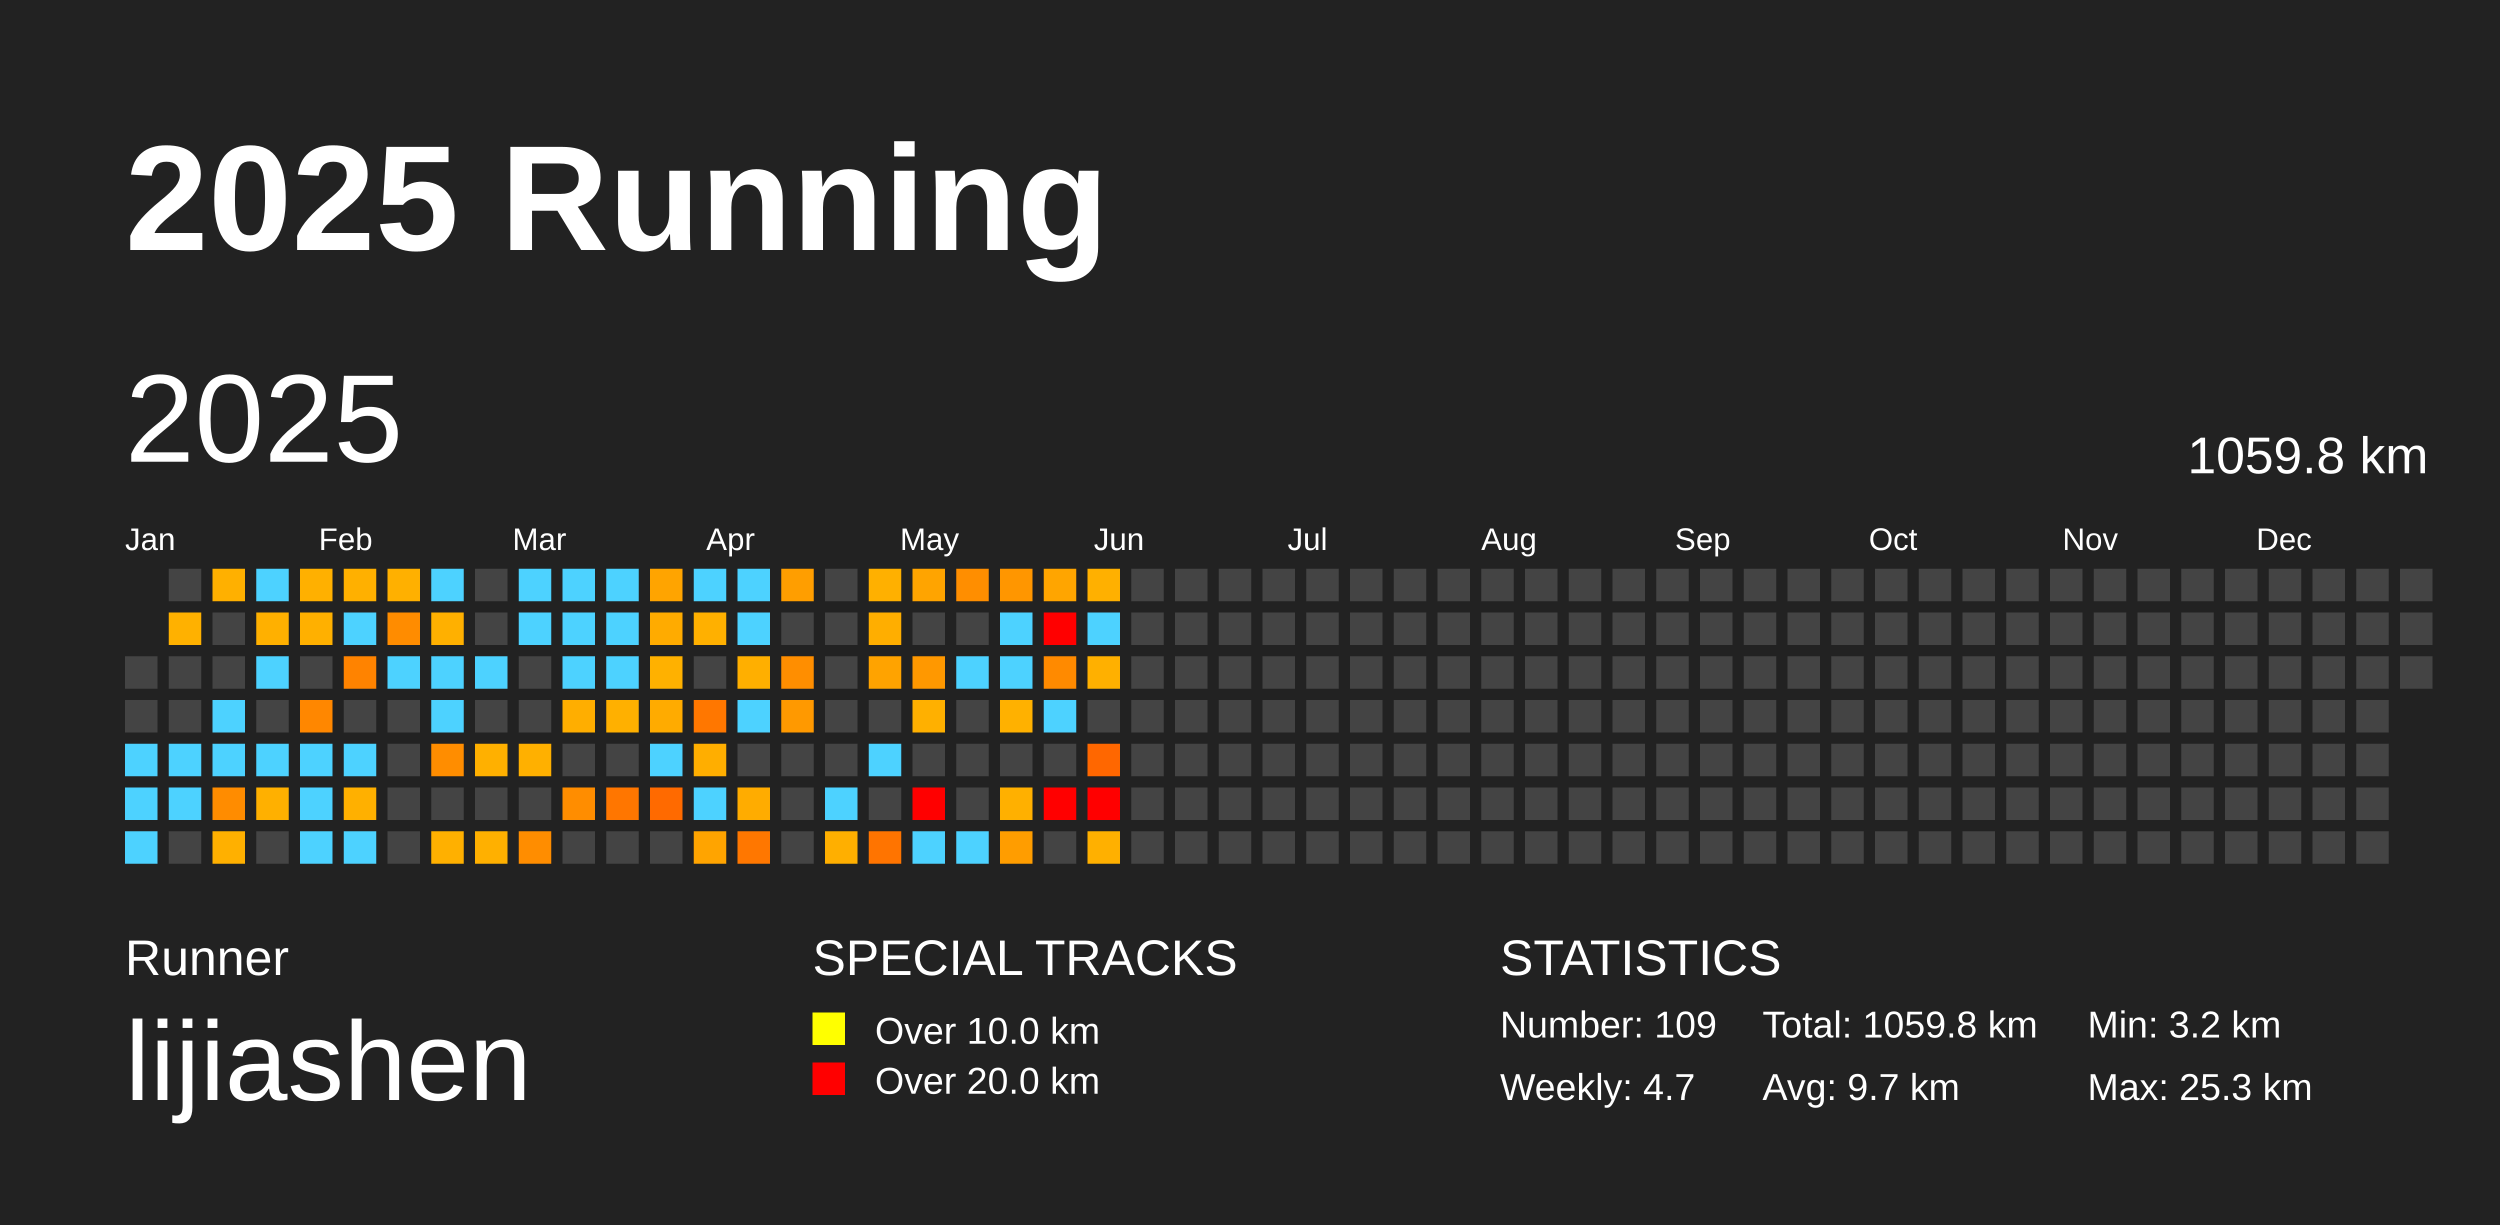
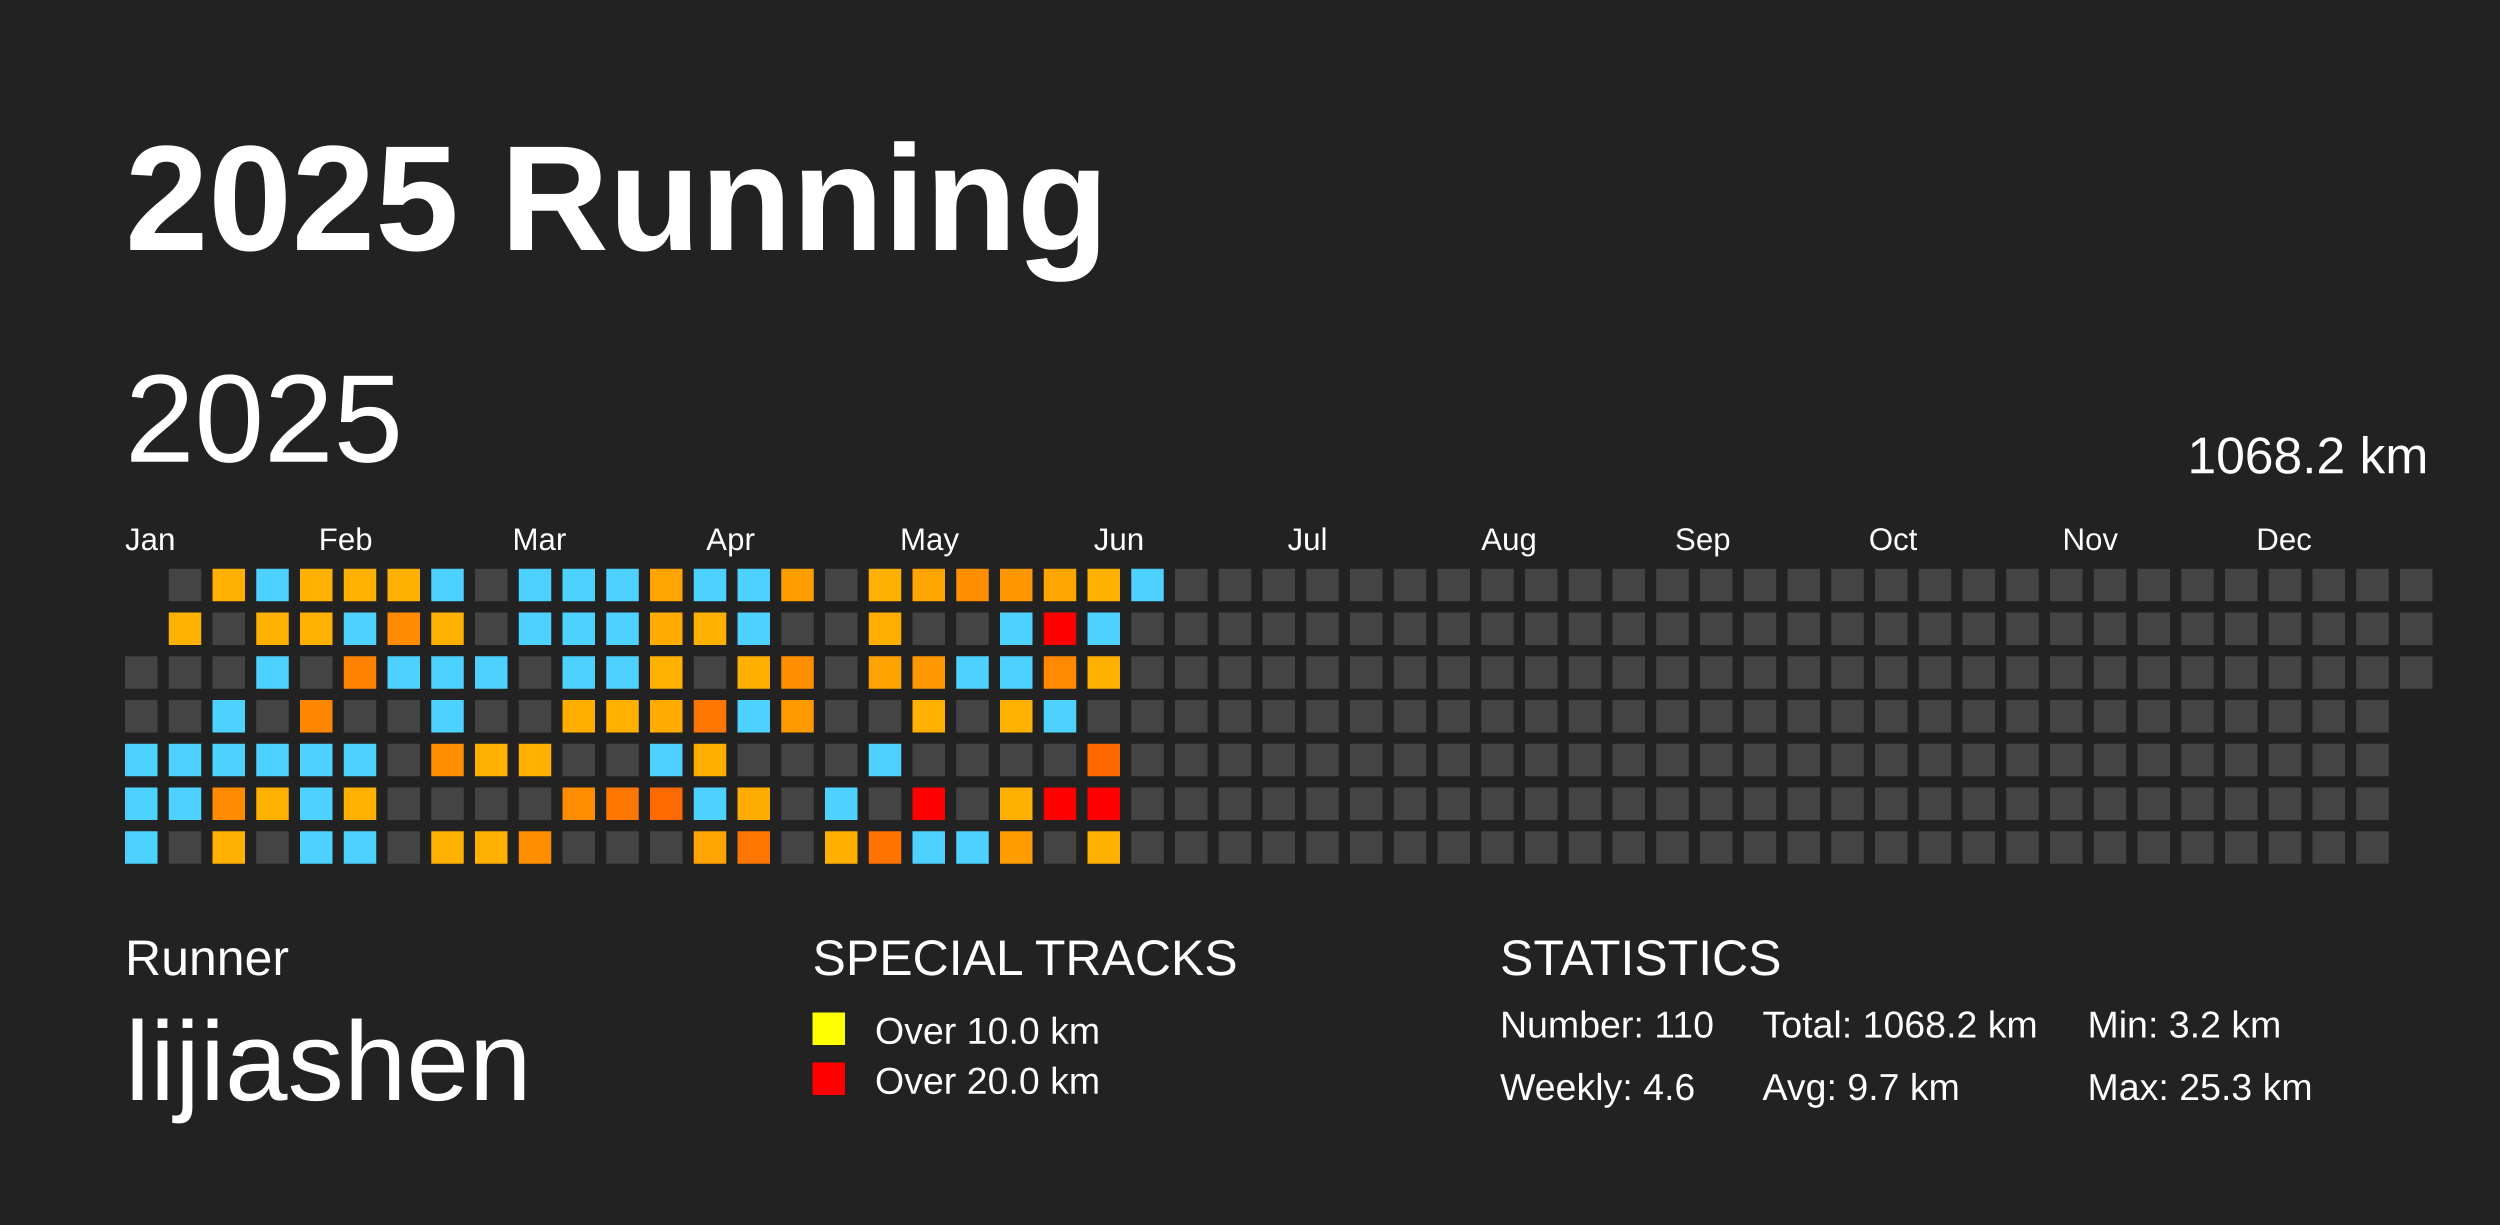
<svg xmlns="http://www.w3.org/2000/svg" baseProfile="full" height="98mm" version="1.1" viewBox="0,0,200,98" width="200mm">
  <defs />
  <rect fill="#222222" height="98" width="200" x="0" y="0" />
  <text fill="#FFFFFF" style="font-size:12px; font-family:Arial; font-weight:bold;" x="10" y="20">2025 Running</text>
  <text fill="#FFFFFF" style="font-size:4px; font-family:Arial" x="10" y="78">Runner</text>
  <text fill="#FFFFFF" style="font-size:9px; font-family:Arial" x="10" y="88">lijiashen</text>
  <text fill="#FFFFFF" style="font-size:4px; font-family:Arial" x="65" y="78">SPECIAL TRACKS</text>
  <rect fill="yellow" height="2.6" width="2.6" x="65" y="81" />
  <text fill="#FFFFFF" style="font-size:3px; font-family:Arial" x="70" y="83.5">Over 10.0 km</text>
  <rect fill="red" height="2.6" width="2.6" x="65" y="85" />
  <text fill="#FFFFFF" style="font-size:3px; font-family:Arial" x="70" y="87.5">Over 20.0 km</text>
  <text fill="#FFFFFF" style="font-size:4px; font-family:Arial" x="120" y="78">STATISTICS</text>
-   <text fill="#FFFFFF" style="font-size:3px; font-family:Arial" x="120" y="83">Number: 109</text>
-   <text fill="#FFFFFF" style="font-size:3px; font-family:Arial" x="120" y="88">Weekly: 4.7</text>
-   <text fill="#FFFFFF" style="font-size:3px; font-family:Arial" x="141" y="83">Total: 1059.8 km</text>
+   <text fill="#FFFFFF" style="font-size:3px; font-family:Arial" x="120" y="83">Number: 110</text>
+   <text fill="#FFFFFF" style="font-size:3px; font-family:Arial" x="120" y="88">Weekly: 4.6</text>
+   <text fill="#FFFFFF" style="font-size:3px; font-family:Arial" x="141" y="83">Total: 1068.2 km</text>
  <text fill="#FFFFFF" style="font-size:3px; font-family:Arial" x="141" y="88">Avg: 9.7 km</text>
  <text fill="#FFFFFF" style="font-size:3px; font-family:Arial" x="167" y="83">Min: 3.2 km</text>
  <text fill="#FFFFFF" style="font-size:3px; font-family:Arial" x="167" y="88">Max: 25.3 km</text>
  <text dominant-baseline="hanging" fill="#FFFFFF" style="font-size:10.0px; font-family:Arial;" x="10" y="30">2025</text>
-   <text dominant-baseline="hanging" fill="#FFFFFF" style="font-size:4.125px; font-family:Arial;" x="175" y="35">1059.8 km</text>
+   <text dominant-baseline="hanging" fill="#FFFFFF" style="font-size:4.125px; font-family:Arial;" x="175" y="35">1068.2 km</text>
  <text fill="#FFFFFF" style="font-size:2.5px; font-family:Arial" x="10.0" y="44">Jan</text>
  <text fill="#FFFFFF" style="font-size:2.5px; font-family:Arial" x="25.5" y="44">Feb</text>
  <text fill="#FFFFFF" style="font-size:2.5px; font-family:Arial" x="41.0" y="44">Mar</text>
  <text fill="#FFFFFF" style="font-size:2.5px; font-family:Arial" x="56.5" y="44">Apr</text>
  <text fill="#FFFFFF" style="font-size:2.5px; font-family:Arial" x="72.0" y="44">May</text>
  <text fill="#FFFFFF" style="font-size:2.5px; font-family:Arial" x="87.5" y="44">Jun</text>
  <text fill="#FFFFFF" style="font-size:2.5px; font-family:Arial" x="103.0" y="44">Jul</text>
  <text fill="#FFFFFF" style="font-size:2.5px; font-family:Arial" x="118.5" y="44">Aug</text>
  <text fill="#FFFFFF" style="font-size:2.5px; font-family:Arial" x="134.0" y="44">Sep</text>
  <text fill="#FFFFFF" style="font-size:2.5px; font-family:Arial" x="149.5" y="44">Oct</text>
  <text fill="#FFFFFF" style="font-size:2.5px; font-family:Arial" x="165.0" y="44">Nov</text>
  <text fill="#FFFFFF" style="font-size:2.5px; font-family:Arial" x="180.5" y="44">Dec</text>
  <rect fill="#444444" height="2.6" width="2.6" x="10.0" y="52.5" />
  <rect fill="#444444" height="2.6" width="2.6" x="10.0" y="56.0" />
  <rect fill="#4dd2ff" height="2.6" width="2.6" x="10.0" y="59.5" />
  <rect fill="#4dd2ff" height="2.6" width="2.6" x="10.0" y="63.0" />
  <rect fill="#4dd2ff" height="2.6" width="2.6" x="10.0" y="66.5" />
  <rect fill="#444444" height="2.6" width="2.6" x="13.5" y="45.5" />
  <rect fill="#ffb100" height="2.6" width="2.6" x="13.5" y="49.0" />
  <rect fill="#444444" height="2.6" width="2.6" x="13.5" y="52.5" />
  <rect fill="#444444" height="2.6" width="2.6" x="13.5" y="56.0" />
  <rect fill="#4dd2ff" height="2.6" width="2.6" x="13.5" y="59.5" />
  <rect fill="#4dd2ff" height="2.6" width="2.6" x="13.5" y="63.0" />
  <rect fill="#444444" height="2.6" width="2.6" x="13.5" y="66.5" />
  <rect fill="#ffb000" height="2.6" width="2.6" x="17.0" y="45.5" />
  <rect fill="#444444" height="2.6" width="2.6" x="17.0" y="49.0" />
  <rect fill="#444444" height="2.6" width="2.6" x="17.0" y="52.5" />
  <rect fill="#4dd2ff" height="2.6" width="2.6" x="17.0" y="56.0" />
  <rect fill="#4dd2ff" height="2.6" width="2.6" x="17.0" y="59.5" />
  <rect fill="#ff8c00" height="2.6" width="2.6" x="17.0" y="63.0" />
  <rect fill="#ffb000" height="2.6" width="2.6" x="17.0" y="66.5" />
  <rect fill="#4dd2ff" height="2.6" width="2.6" x="20.5" y="45.5" />
  <rect fill="#ffb000" height="2.6" width="2.6" x="20.5" y="49.0" />
  <rect fill="#4dd2ff" height="2.6" width="2.6" x="20.5" y="52.5" />
  <rect fill="#444444" height="2.6" width="2.6" x="20.5" y="56.0" />
  <rect fill="#4dd2ff" height="2.6" width="2.6" x="20.5" y="59.5" />
  <rect fill="#ffb000" height="2.6" width="2.6" x="20.5" y="63.0" />
  <rect fill="#444444" height="2.6" width="2.6" x="20.5" y="66.5" />
  <rect fill="#ffb000" height="2.6" width="2.6" x="24.0" y="45.5" />
  <rect fill="#ffb000" height="2.6" width="2.6" x="24.0" y="49.0" />
  <rect fill="#444444" height="2.6" width="2.6" x="24.0" y="52.5" />
  <rect fill="#ff8700" height="2.6" width="2.6" x="24.0" y="56.0" />
  <rect fill="#4dd2ff" height="2.6" width="2.6" x="24.0" y="59.5" />
  <rect fill="#4dd2ff" height="2.6" width="2.6" x="24.0" y="63.0" />
  <rect fill="#4dd2ff" height="2.6" width="2.6" x="24.0" y="66.5" />
  <rect fill="#ffb000" height="2.6" width="2.6" x="27.5" y="45.5" />
  <rect fill="#4dd2ff" height="2.6" width="2.6" x="27.5" y="49.0" />
  <rect fill="#ff8300" height="2.6" width="2.6" x="27.5" y="52.5" />
  <rect fill="#444444" height="2.6" width="2.6" x="27.5" y="56.0" />
  <rect fill="#4dd2ff" height="2.6" width="2.6" x="27.5" y="59.5" />
  <rect fill="#ffb000" height="2.6" width="2.6" x="27.5" y="63.0" />
  <rect fill="#4dd2ff" height="2.6" width="2.6" x="27.5" y="66.5" />
  <rect fill="#ffb000" height="2.6" width="2.6" x="31.0" y="45.5" />
  <rect fill="#ff8c00" height="2.6" width="2.6" x="31.0" y="49.0" />
  <rect fill="#4dd2ff" height="2.6" width="2.6" x="31.0" y="52.5" />
  <rect fill="#444444" height="2.6" width="2.6" x="31.0" y="56.0" />
  <rect fill="#444444" height="2.6" width="2.6" x="31.0" y="59.5" />
  <rect fill="#444444" height="2.6" width="2.6" x="31.0" y="63.0" />
  <rect fill="#444444" height="2.6" width="2.6" x="31.0" y="66.5" />
  <rect fill="#4dd2ff" height="2.6" width="2.6" x="34.5" y="45.5" />
  <rect fill="#ffb000" height="2.6" width="2.6" x="34.5" y="49.0" />
  <rect fill="#4dd2ff" height="2.6" width="2.6" x="34.5" y="52.5" />
  <rect fill="#4dd2ff" height="2.6" width="2.6" x="34.5" y="56.0" />
  <rect fill="#ff8d00" height="2.6" width="2.6" x="34.5" y="59.5" />
  <rect fill="#444444" height="2.6" width="2.6" x="34.5" y="63.0" />
  <rect fill="#ffb000" height="2.6" width="2.6" x="34.5" y="66.5" />
  <rect fill="#444444" height="2.6" width="2.6" x="38.0" y="45.5" />
  <rect fill="#444444" height="2.6" width="2.6" x="38.0" y="49.0" />
  <rect fill="#4dd2ff" height="2.6" width="2.6" x="38.0" y="52.5" />
  <rect fill="#444444" height="2.6" width="2.6" x="38.0" y="56.0" />
  <rect fill="#ffb000" height="2.6" width="2.6" x="38.0" y="59.5" />
  <rect fill="#444444" height="2.6" width="2.6" x="38.0" y="63.0" />
  <rect fill="#ffb000" height="2.6" width="2.6" x="38.0" y="66.5" />
  <rect fill="#4dd2ff" height="2.6" width="2.6" x="41.5" y="45.5" />
  <rect fill="#4dd2ff" height="2.6" width="2.6" x="41.5" y="49.0" />
  <rect fill="#444444" height="2.6" width="2.6" x="41.5" y="52.5" />
  <rect fill="#444444" height="2.6" width="2.6" x="41.5" y="56.0" />
  <rect fill="#ffb000" height="2.6" width="2.6" x="41.5" y="59.5" />
  <rect fill="#444444" height="2.6" width="2.6" x="41.5" y="63.0" />
  <rect fill="#ff8d00" height="2.6" width="2.6" x="41.5" y="66.5" />
  <rect fill="#4dd2ff" height="2.6" width="2.6" x="45.0" y="45.5" />
  <rect fill="#4dd2ff" height="2.6" width="2.6" x="45.0" y="49.0" />
  <rect fill="#4dd2ff" height="2.6" width="2.6" x="45.0" y="52.5" />
  <rect fill="#ffae00" height="2.6" width="2.6" x="45.0" y="56.0" />
  <rect fill="#444444" height="2.6" width="2.6" x="45.0" y="59.5" />
  <rect fill="#ff8d00" height="2.6" width="2.6" x="45.0" y="63.0" />
  <rect fill="#444444" height="2.6" width="2.6" x="45.0" y="66.5" />
  <rect fill="#4dd2ff" height="2.6" width="2.6" x="48.5" y="45.5" />
  <rect fill="#4dd2ff" height="2.6" width="2.6" x="48.5" y="49.0" />
  <rect fill="#4dd2ff" height="2.6" width="2.6" x="48.5" y="52.5" />
  <rect fill="#ffb000" height="2.6" width="2.6" x="48.5" y="56.0" />
  <rect fill="#444444" height="2.6" width="2.6" x="48.5" y="59.5" />
  <rect fill="#ff7600" height="2.6" width="2.6" x="48.5" y="63.0" />
  <rect fill="#444444" height="2.6" width="2.6" x="48.5" y="66.5" />
  <rect fill="#ffa400" height="2.6" width="2.6" x="52.0" y="45.5" />
  <rect fill="#ffab00" height="2.6" width="2.6" x="52.0" y="49.0" />
  <rect fill="#ffb100" height="2.6" width="2.6" x="52.0" y="52.5" />
  <rect fill="#ffab00" height="2.6" width="2.6" x="52.0" y="56.0" />
  <rect fill="#4dd2ff" height="2.6" width="2.6" x="52.0" y="59.5" />
  <rect fill="#ff6a00" height="2.6" width="2.6" x="52.0" y="63.0" />
  <rect fill="#444444" height="2.6" width="2.6" x="52.0" y="66.5" />
  <rect fill="#4dd2ff" height="2.6" width="2.6" x="55.5" y="45.5" />
  <rect fill="#ffb000" height="2.6" width="2.6" x="55.5" y="49.0" />
  <rect fill="#444444" height="2.6" width="2.6" x="55.5" y="52.5" />
  <rect fill="#ff7700" height="2.6" width="2.6" x="55.5" y="56.0" />
  <rect fill="#ffae00" height="2.6" width="2.6" x="55.5" y="59.5" />
  <rect fill="#4dd2ff" height="2.6" width="2.6" x="55.5" y="63.0" />
  <rect fill="#ffa400" height="2.6" width="2.6" x="55.5" y="66.5" />
  <rect fill="#4dd2ff" height="2.6" width="2.6" x="59.0" y="45.5" />
  <rect fill="#4dd2ff" height="2.6" width="2.6" x="59.0" y="49.0" />
  <rect fill="#ffaf00" height="2.6" width="2.6" x="59.0" y="52.5" />
  <rect fill="#4dd2ff" height="2.6" width="2.6" x="59.0" y="56.0" />
  <rect fill="#444444" height="2.6" width="2.6" x="59.0" y="59.5" />
  <rect fill="#ffac00" height="2.6" width="2.6" x="59.0" y="63.0" />
  <rect fill="#ff7700" height="2.6" width="2.6" x="59.0" y="66.5" />
  <rect fill="#ff9e00" height="2.6" width="2.6" x="62.5" y="45.5" />
  <rect fill="#444444" height="2.6" width="2.6" x="62.5" y="49.0" />
  <rect fill="#ff8e00" height="2.6" width="2.6" x="62.5" y="52.5" />
  <rect fill="#ff9900" height="2.6" width="2.6" x="62.5" y="56.0" />
  <rect fill="#444444" height="2.6" width="2.6" x="62.5" y="59.5" />
  <rect fill="#444444" height="2.6" width="2.6" x="62.5" y="63.0" />
  <rect fill="#444444" height="2.6" width="2.6" x="62.5" y="66.5" />
  <rect fill="#444444" height="2.6" width="2.6" x="66.0" y="45.5" />
  <rect fill="#444444" height="2.6" width="2.6" x="66.0" y="49.0" />
  <rect fill="#444444" height="2.6" width="2.6" x="66.0" y="52.5" />
  <rect fill="#444444" height="2.6" width="2.6" x="66.0" y="56.0" />
  <rect fill="#444444" height="2.6" width="2.6" x="66.0" y="59.5" />
  <rect fill="#4dd2ff" height="2.6" width="2.6" x="66.0" y="63.0" />
  <rect fill="#ffaf00" height="2.6" width="2.6" x="66.0" y="66.5" />
  <rect fill="#ffb000" height="2.6" width="2.6" x="69.5" y="45.5" />
  <rect fill="#ffae00" height="2.6" width="2.6" x="69.5" y="49.0" />
  <rect fill="#ffa300" height="2.6" width="2.6" x="69.5" y="52.5" />
  <rect fill="#444444" height="2.6" width="2.6" x="69.5" y="56.0" />
  <rect fill="#4dd2ff" height="2.6" width="2.6" x="69.5" y="59.5" />
  <rect fill="#444444" height="2.6" width="2.6" x="69.5" y="63.0" />
  <rect fill="#ff7400" height="2.6" width="2.6" x="69.5" y="66.5" />
  <rect fill="#ffa400" height="2.6" width="2.6" x="73.0" y="45.5" />
  <rect fill="#444444" height="2.6" width="2.6" x="73.0" y="49.0" />
  <rect fill="#ff9800" height="2.6" width="2.6" x="73.0" y="52.5" />
  <rect fill="#ffb000" height="2.6" width="2.6" x="73.0" y="56.0" />
  <rect fill="#444444" height="2.6" width="2.6" x="73.0" y="59.5" />
  <rect fill="red" height="2.6" width="2.6" x="73.0" y="63.0" />
  <rect fill="#4dd2ff" height="2.6" width="2.6" x="73.0" y="66.5" />
  <rect fill="#ff8e00" height="2.6" width="2.6" x="76.5" y="45.5" />
  <rect fill="#444444" height="2.6" width="2.6" x="76.5" y="49.0" />
  <rect fill="#4dd2ff" height="2.6" width="2.6" x="76.5" y="52.5" />
  <rect fill="#444444" height="2.6" width="2.6" x="76.5" y="56.0" />
  <rect fill="#444444" height="2.6" width="2.6" x="76.5" y="59.5" />
  <rect fill="#444444" height="2.6" width="2.6" x="76.5" y="63.0" />
  <rect fill="#4dd2ff" height="2.6" width="2.6" x="76.5" y="66.5" />
  <rect fill="#ff9600" height="2.6" width="2.6" x="80.0" y="45.5" />
  <rect fill="#4dd2ff" height="2.6" width="2.6" x="80.0" y="49.0" />
  <rect fill="#4dd2ff" height="2.6" width="2.6" x="80.0" y="52.5" />
  <rect fill="#ffb100" height="2.6" width="2.6" x="80.0" y="56.0" />
  <rect fill="#444444" height="2.6" width="2.6" x="80.0" y="59.5" />
  <rect fill="#ffb000" height="2.6" width="2.6" x="80.0" y="63.0" />
  <rect fill="#ff9d00" height="2.6" width="2.6" x="80.0" y="66.5" />
  <rect fill="#ffa500" height="2.6" width="2.6" x="83.5" y="45.5" />
  <rect fill="red" height="2.6" width="2.6" x="83.5" y="49.0" />
  <rect fill="#ff8a00" height="2.6" width="2.6" x="83.5" y="52.5" />
  <rect fill="#4dd2ff" height="2.6" width="2.6" x="83.5" y="56.0" />
  <rect fill="#444444" height="2.6" width="2.6" x="83.5" y="59.5" />
  <rect fill="red" height="2.6" width="2.6" x="83.5" y="63.0" />
  <rect fill="#444444" height="2.6" width="2.6" x="83.5" y="66.5" />
  <rect fill="#ffb000" height="2.6" width="2.6" x="87.0" y="45.5" />
  <rect fill="#4dd2ff" height="2.6" width="2.6" x="87.0" y="49.0" />
  <rect fill="#ffb000" height="2.6" width="2.6" x="87.0" y="52.5" />
  <rect fill="#444444" height="2.6" width="2.6" x="87.0" y="56.0" />
  <rect fill="#ff6700" height="2.6" width="2.6" x="87.0" y="59.5" />
  <rect fill="red" height="2.6" width="2.6" x="87.0" y="63.0" />
  <rect fill="#ffb000" height="2.6" width="2.6" x="87.0" y="66.5" />
-   <rect fill="#444444" height="2.6" width="2.6" x="90.5" y="45.5" />
+   <rect fill="#4dd2ff" height="2.6" width="2.6" x="90.5" y="45.5" />
  <rect fill="#444444" height="2.6" width="2.6" x="90.5" y="49.0" />
  <rect fill="#444444" height="2.6" width="2.6" x="90.5" y="52.5" />
  <rect fill="#444444" height="2.6" width="2.6" x="90.5" y="56.0" />
  <rect fill="#444444" height="2.6" width="2.6" x="90.5" y="59.5" />
  <rect fill="#444444" height="2.6" width="2.6" x="90.5" y="63.0" />
  <rect fill="#444444" height="2.6" width="2.6" x="90.5" y="66.5" />
  <rect fill="#444444" height="2.6" width="2.6" x="94.0" y="45.5" />
  <rect fill="#444444" height="2.6" width="2.6" x="94.0" y="49.0" />
  <rect fill="#444444" height="2.6" width="2.6" x="94.0" y="52.5" />
  <rect fill="#444444" height="2.6" width="2.6" x="94.0" y="56.0" />
  <rect fill="#444444" height="2.6" width="2.6" x="94.0" y="59.5" />
  <rect fill="#444444" height="2.6" width="2.6" x="94.0" y="63.0" />
  <rect fill="#444444" height="2.6" width="2.6" x="94.0" y="66.5" />
  <rect fill="#444444" height="2.6" width="2.6" x="97.5" y="45.5" />
  <rect fill="#444444" height="2.6" width="2.6" x="97.5" y="49.0" />
  <rect fill="#444444" height="2.6" width="2.6" x="97.5" y="52.5" />
  <rect fill="#444444" height="2.6" width="2.6" x="97.5" y="56.0" />
  <rect fill="#444444" height="2.6" width="2.6" x="97.5" y="59.5" />
  <rect fill="#444444" height="2.6" width="2.6" x="97.5" y="63.0" />
  <rect fill="#444444" height="2.6" width="2.6" x="97.5" y="66.5" />
  <rect fill="#444444" height="2.6" width="2.6" x="101.0" y="45.5" />
  <rect fill="#444444" height="2.6" width="2.6" x="101.0" y="49.0" />
  <rect fill="#444444" height="2.6" width="2.6" x="101.0" y="52.5" />
  <rect fill="#444444" height="2.6" width="2.6" x="101.0" y="56.0" />
  <rect fill="#444444" height="2.6" width="2.6" x="101.0" y="59.5" />
  <rect fill="#444444" height="2.6" width="2.6" x="101.0" y="63.0" />
  <rect fill="#444444" height="2.6" width="2.6" x="101.0" y="66.5" />
  <rect fill="#444444" height="2.6" width="2.6" x="104.5" y="45.5" />
  <rect fill="#444444" height="2.6" width="2.6" x="104.5" y="49.0" />
  <rect fill="#444444" height="2.6" width="2.6" x="104.5" y="52.5" />
  <rect fill="#444444" height="2.6" width="2.6" x="104.5" y="56.0" />
  <rect fill="#444444" height="2.6" width="2.6" x="104.5" y="59.5" />
  <rect fill="#444444" height="2.6" width="2.6" x="104.5" y="63.0" />
  <rect fill="#444444" height="2.6" width="2.6" x="104.5" y="66.5" />
  <rect fill="#444444" height="2.6" width="2.6" x="108.0" y="45.5" />
  <rect fill="#444444" height="2.6" width="2.6" x="108.0" y="49.0" />
  <rect fill="#444444" height="2.6" width="2.6" x="108.0" y="52.5" />
  <rect fill="#444444" height="2.6" width="2.6" x="108.0" y="56.0" />
  <rect fill="#444444" height="2.6" width="2.6" x="108.0" y="59.5" />
  <rect fill="#444444" height="2.6" width="2.6" x="108.0" y="63.0" />
  <rect fill="#444444" height="2.6" width="2.6" x="108.0" y="66.5" />
  <rect fill="#444444" height="2.6" width="2.6" x="111.5" y="45.5" />
  <rect fill="#444444" height="2.6" width="2.6" x="111.5" y="49.0" />
  <rect fill="#444444" height="2.6" width="2.6" x="111.5" y="52.5" />
  <rect fill="#444444" height="2.6" width="2.6" x="111.5" y="56.0" />
  <rect fill="#444444" height="2.6" width="2.6" x="111.5" y="59.5" />
  <rect fill="#444444" height="2.6" width="2.6" x="111.5" y="63.0" />
  <rect fill="#444444" height="2.6" width="2.6" x="111.5" y="66.5" />
  <rect fill="#444444" height="2.6" width="2.6" x="115.0" y="45.5" />
  <rect fill="#444444" height="2.6" width="2.6" x="115.0" y="49.0" />
  <rect fill="#444444" height="2.6" width="2.6" x="115.0" y="52.5" />
  <rect fill="#444444" height="2.6" width="2.6" x="115.0" y="56.0" />
  <rect fill="#444444" height="2.6" width="2.6" x="115.0" y="59.5" />
  <rect fill="#444444" height="2.6" width="2.6" x="115.0" y="63.0" />
  <rect fill="#444444" height="2.6" width="2.6" x="115.0" y="66.5" />
  <rect fill="#444444" height="2.6" width="2.6" x="118.5" y="45.5" />
  <rect fill="#444444" height="2.6" width="2.6" x="118.5" y="49.0" />
  <rect fill="#444444" height="2.6" width="2.6" x="118.5" y="52.5" />
  <rect fill="#444444" height="2.6" width="2.6" x="118.5" y="56.0" />
  <rect fill="#444444" height="2.6" width="2.6" x="118.5" y="59.5" />
  <rect fill="#444444" height="2.6" width="2.6" x="118.5" y="63.0" />
  <rect fill="#444444" height="2.6" width="2.6" x="118.5" y="66.5" />
  <rect fill="#444444" height="2.6" width="2.6" x="122.0" y="45.5" />
  <rect fill="#444444" height="2.6" width="2.6" x="122.0" y="49.0" />
  <rect fill="#444444" height="2.6" width="2.6" x="122.0" y="52.5" />
  <rect fill="#444444" height="2.6" width="2.6" x="122.0" y="56.0" />
  <rect fill="#444444" height="2.6" width="2.6" x="122.0" y="59.5" />
  <rect fill="#444444" height="2.6" width="2.6" x="122.0" y="63.0" />
  <rect fill="#444444" height="2.6" width="2.6" x="122.0" y="66.5" />
  <rect fill="#444444" height="2.6" width="2.6" x="125.5" y="45.5" />
  <rect fill="#444444" height="2.6" width="2.6" x="125.5" y="49.0" />
  <rect fill="#444444" height="2.6" width="2.6" x="125.5" y="52.5" />
  <rect fill="#444444" height="2.6" width="2.6" x="125.5" y="56.0" />
  <rect fill="#444444" height="2.6" width="2.6" x="125.5" y="59.5" />
  <rect fill="#444444" height="2.6" width="2.6" x="125.5" y="63.0" />
  <rect fill="#444444" height="2.6" width="2.6" x="125.5" y="66.5" />
  <rect fill="#444444" height="2.6" width="2.6" x="129.0" y="45.5" />
  <rect fill="#444444" height="2.6" width="2.6" x="129.0" y="49.0" />
  <rect fill="#444444" height="2.6" width="2.6" x="129.0" y="52.5" />
  <rect fill="#444444" height="2.6" width="2.6" x="129.0" y="56.0" />
  <rect fill="#444444" height="2.6" width="2.6" x="129.0" y="59.5" />
  <rect fill="#444444" height="2.6" width="2.6" x="129.0" y="63.0" />
  <rect fill="#444444" height="2.6" width="2.6" x="129.0" y="66.5" />
  <rect fill="#444444" height="2.6" width="2.6" x="132.5" y="45.5" />
  <rect fill="#444444" height="2.6" width="2.6" x="132.5" y="49.0" />
  <rect fill="#444444" height="2.6" width="2.6" x="132.5" y="52.5" />
  <rect fill="#444444" height="2.6" width="2.6" x="132.5" y="56.0" />
  <rect fill="#444444" height="2.6" width="2.6" x="132.5" y="59.5" />
  <rect fill="#444444" height="2.6" width="2.6" x="132.5" y="63.0" />
  <rect fill="#444444" height="2.6" width="2.6" x="132.5" y="66.5" />
  <rect fill="#444444" height="2.6" width="2.6" x="136.0" y="45.5" />
  <rect fill="#444444" height="2.6" width="2.6" x="136.0" y="49.0" />
  <rect fill="#444444" height="2.6" width="2.6" x="136.0" y="52.5" />
  <rect fill="#444444" height="2.6" width="2.6" x="136.0" y="56.0" />
  <rect fill="#444444" height="2.6" width="2.6" x="136.0" y="59.5" />
  <rect fill="#444444" height="2.6" width="2.6" x="136.0" y="63.0" />
  <rect fill="#444444" height="2.6" width="2.6" x="136.0" y="66.5" />
  <rect fill="#444444" height="2.6" width="2.6" x="139.5" y="45.5" />
  <rect fill="#444444" height="2.6" width="2.6" x="139.5" y="49.0" />
  <rect fill="#444444" height="2.6" width="2.6" x="139.5" y="52.5" />
  <rect fill="#444444" height="2.6" width="2.6" x="139.5" y="56.0" />
  <rect fill="#444444" height="2.6" width="2.6" x="139.5" y="59.5" />
  <rect fill="#444444" height="2.6" width="2.6" x="139.5" y="63.0" />
  <rect fill="#444444" height="2.6" width="2.6" x="139.5" y="66.5" />
  <rect fill="#444444" height="2.6" width="2.6" x="143.0" y="45.5" />
  <rect fill="#444444" height="2.6" width="2.6" x="143.0" y="49.0" />
  <rect fill="#444444" height="2.6" width="2.6" x="143.0" y="52.5" />
  <rect fill="#444444" height="2.6" width="2.6" x="143.0" y="56.0" />
  <rect fill="#444444" height="2.6" width="2.6" x="143.0" y="59.5" />
  <rect fill="#444444" height="2.6" width="2.6" x="143.0" y="63.0" />
  <rect fill="#444444" height="2.6" width="2.6" x="143.0" y="66.5" />
  <rect fill="#444444" height="2.6" width="2.6" x="146.5" y="45.5" />
  <rect fill="#444444" height="2.6" width="2.6" x="146.5" y="49.0" />
  <rect fill="#444444" height="2.6" width="2.6" x="146.5" y="52.5" />
  <rect fill="#444444" height="2.6" width="2.6" x="146.5" y="56.0" />
  <rect fill="#444444" height="2.6" width="2.6" x="146.5" y="59.5" />
  <rect fill="#444444" height="2.6" width="2.6" x="146.5" y="63.0" />
  <rect fill="#444444" height="2.6" width="2.6" x="146.5" y="66.5" />
  <rect fill="#444444" height="2.6" width="2.6" x="150.0" y="45.5" />
  <rect fill="#444444" height="2.6" width="2.6" x="150.0" y="49.0" />
  <rect fill="#444444" height="2.6" width="2.6" x="150.0" y="52.5" />
  <rect fill="#444444" height="2.6" width="2.6" x="150.0" y="56.0" />
  <rect fill="#444444" height="2.6" width="2.6" x="150.0" y="59.5" />
  <rect fill="#444444" height="2.6" width="2.6" x="150.0" y="63.0" />
  <rect fill="#444444" height="2.6" width="2.6" x="150.0" y="66.5" />
  <rect fill="#444444" height="2.6" width="2.6" x="153.5" y="45.5" />
  <rect fill="#444444" height="2.6" width="2.6" x="153.5" y="49.0" />
  <rect fill="#444444" height="2.6" width="2.6" x="153.5" y="52.5" />
  <rect fill="#444444" height="2.6" width="2.6" x="153.5" y="56.0" />
  <rect fill="#444444" height="2.6" width="2.6" x="153.5" y="59.5" />
  <rect fill="#444444" height="2.6" width="2.6" x="153.5" y="63.0" />
  <rect fill="#444444" height="2.6" width="2.6" x="153.5" y="66.5" />
  <rect fill="#444444" height="2.6" width="2.6" x="157.0" y="45.5" />
  <rect fill="#444444" height="2.6" width="2.6" x="157.0" y="49.0" />
  <rect fill="#444444" height="2.6" width="2.6" x="157.0" y="52.5" />
  <rect fill="#444444" height="2.6" width="2.6" x="157.0" y="56.0" />
  <rect fill="#444444" height="2.6" width="2.6" x="157.0" y="59.5" />
  <rect fill="#444444" height="2.6" width="2.6" x="157.0" y="63.0" />
  <rect fill="#444444" height="2.6" width="2.6" x="157.0" y="66.5" />
  <rect fill="#444444" height="2.6" width="2.6" x="160.5" y="45.5" />
  <rect fill="#444444" height="2.6" width="2.6" x="160.5" y="49.0" />
  <rect fill="#444444" height="2.6" width="2.6" x="160.5" y="52.5" />
  <rect fill="#444444" height="2.6" width="2.6" x="160.5" y="56.0" />
  <rect fill="#444444" height="2.6" width="2.6" x="160.5" y="59.5" />
  <rect fill="#444444" height="2.6" width="2.6" x="160.5" y="63.0" />
  <rect fill="#444444" height="2.6" width="2.6" x="160.5" y="66.5" />
  <rect fill="#444444" height="2.6" width="2.6" x="164.0" y="45.5" />
  <rect fill="#444444" height="2.6" width="2.6" x="164.0" y="49.0" />
  <rect fill="#444444" height="2.6" width="2.6" x="164.0" y="52.5" />
  <rect fill="#444444" height="2.6" width="2.6" x="164.0" y="56.0" />
  <rect fill="#444444" height="2.6" width="2.6" x="164.0" y="59.5" />
  <rect fill="#444444" height="2.6" width="2.6" x="164.0" y="63.0" />
  <rect fill="#444444" height="2.6" width="2.6" x="164.0" y="66.5" />
  <rect fill="#444444" height="2.6" width="2.6" x="167.5" y="45.5" />
  <rect fill="#444444" height="2.6" width="2.6" x="167.5" y="49.0" />
  <rect fill="#444444" height="2.6" width="2.6" x="167.5" y="52.5" />
  <rect fill="#444444" height="2.6" width="2.6" x="167.5" y="56.0" />
  <rect fill="#444444" height="2.6" width="2.6" x="167.5" y="59.5" />
  <rect fill="#444444" height="2.6" width="2.6" x="167.5" y="63.0" />
  <rect fill="#444444" height="2.6" width="2.6" x="167.5" y="66.5" />
  <rect fill="#444444" height="2.6" width="2.6" x="171.0" y="45.5" />
  <rect fill="#444444" height="2.6" width="2.6" x="171.0" y="49.0" />
  <rect fill="#444444" height="2.6" width="2.6" x="171.0" y="52.5" />
  <rect fill="#444444" height="2.6" width="2.6" x="171.0" y="56.0" />
  <rect fill="#444444" height="2.6" width="2.6" x="171.0" y="59.5" />
  <rect fill="#444444" height="2.6" width="2.6" x="171.0" y="63.0" />
  <rect fill="#444444" height="2.6" width="2.6" x="171.0" y="66.5" />
  <rect fill="#444444" height="2.6" width="2.6" x="174.5" y="45.5" />
  <rect fill="#444444" height="2.6" width="2.6" x="174.5" y="49.0" />
  <rect fill="#444444" height="2.6" width="2.6" x="174.5" y="52.5" />
  <rect fill="#444444" height="2.6" width="2.6" x="174.5" y="56.0" />
  <rect fill="#444444" height="2.6" width="2.6" x="174.5" y="59.5" />
  <rect fill="#444444" height="2.6" width="2.6" x="174.5" y="63.0" />
  <rect fill="#444444" height="2.6" width="2.6" x="174.5" y="66.5" />
  <rect fill="#444444" height="2.6" width="2.6" x="178.0" y="45.5" />
  <rect fill="#444444" height="2.6" width="2.6" x="178.0" y="49.0" />
  <rect fill="#444444" height="2.6" width="2.6" x="178.0" y="52.5" />
  <rect fill="#444444" height="2.6" width="2.6" x="178.0" y="56.0" />
  <rect fill="#444444" height="2.6" width="2.6" x="178.0" y="59.5" />
  <rect fill="#444444" height="2.6" width="2.6" x="178.0" y="63.0" />
  <rect fill="#444444" height="2.6" width="2.6" x="178.0" y="66.5" />
  <rect fill="#444444" height="2.6" width="2.6" x="181.5" y="45.5" />
  <rect fill="#444444" height="2.6" width="2.6" x="181.5" y="49.0" />
  <rect fill="#444444" height="2.6" width="2.6" x="181.5" y="52.5" />
  <rect fill="#444444" height="2.6" width="2.6" x="181.5" y="56.0" />
  <rect fill="#444444" height="2.6" width="2.6" x="181.5" y="59.5" />
  <rect fill="#444444" height="2.6" width="2.6" x="181.5" y="63.0" />
  <rect fill="#444444" height="2.6" width="2.6" x="181.5" y="66.5" />
  <rect fill="#444444" height="2.6" width="2.6" x="185.0" y="45.5" />
  <rect fill="#444444" height="2.6" width="2.6" x="185.0" y="49.0" />
  <rect fill="#444444" height="2.6" width="2.6" x="185.0" y="52.5" />
  <rect fill="#444444" height="2.6" width="2.6" x="185.0" y="56.0" />
  <rect fill="#444444" height="2.6" width="2.6" x="185.0" y="59.5" />
  <rect fill="#444444" height="2.6" width="2.6" x="185.0" y="63.0" />
  <rect fill="#444444" height="2.6" width="2.6" x="185.0" y="66.5" />
  <rect fill="#444444" height="2.6" width="2.6" x="188.5" y="45.5" />
  <rect fill="#444444" height="2.6" width="2.6" x="188.5" y="49.0" />
  <rect fill="#444444" height="2.6" width="2.6" x="188.5" y="52.5" />
  <rect fill="#444444" height="2.6" width="2.6" x="188.5" y="56.0" />
  <rect fill="#444444" height="2.6" width="2.6" x="188.5" y="59.5" />
  <rect fill="#444444" height="2.6" width="2.6" x="188.5" y="63.0" />
  <rect fill="#444444" height="2.6" width="2.6" x="188.5" y="66.5" />
  <rect fill="#444444" height="2.6" width="2.6" x="192.0" y="45.5" />
  <rect fill="#444444" height="2.6" width="2.6" x="192.0" y="49.0" />
  <rect fill="#444444" height="2.6" width="2.6" x="192.0" y="52.5" />
</svg>
